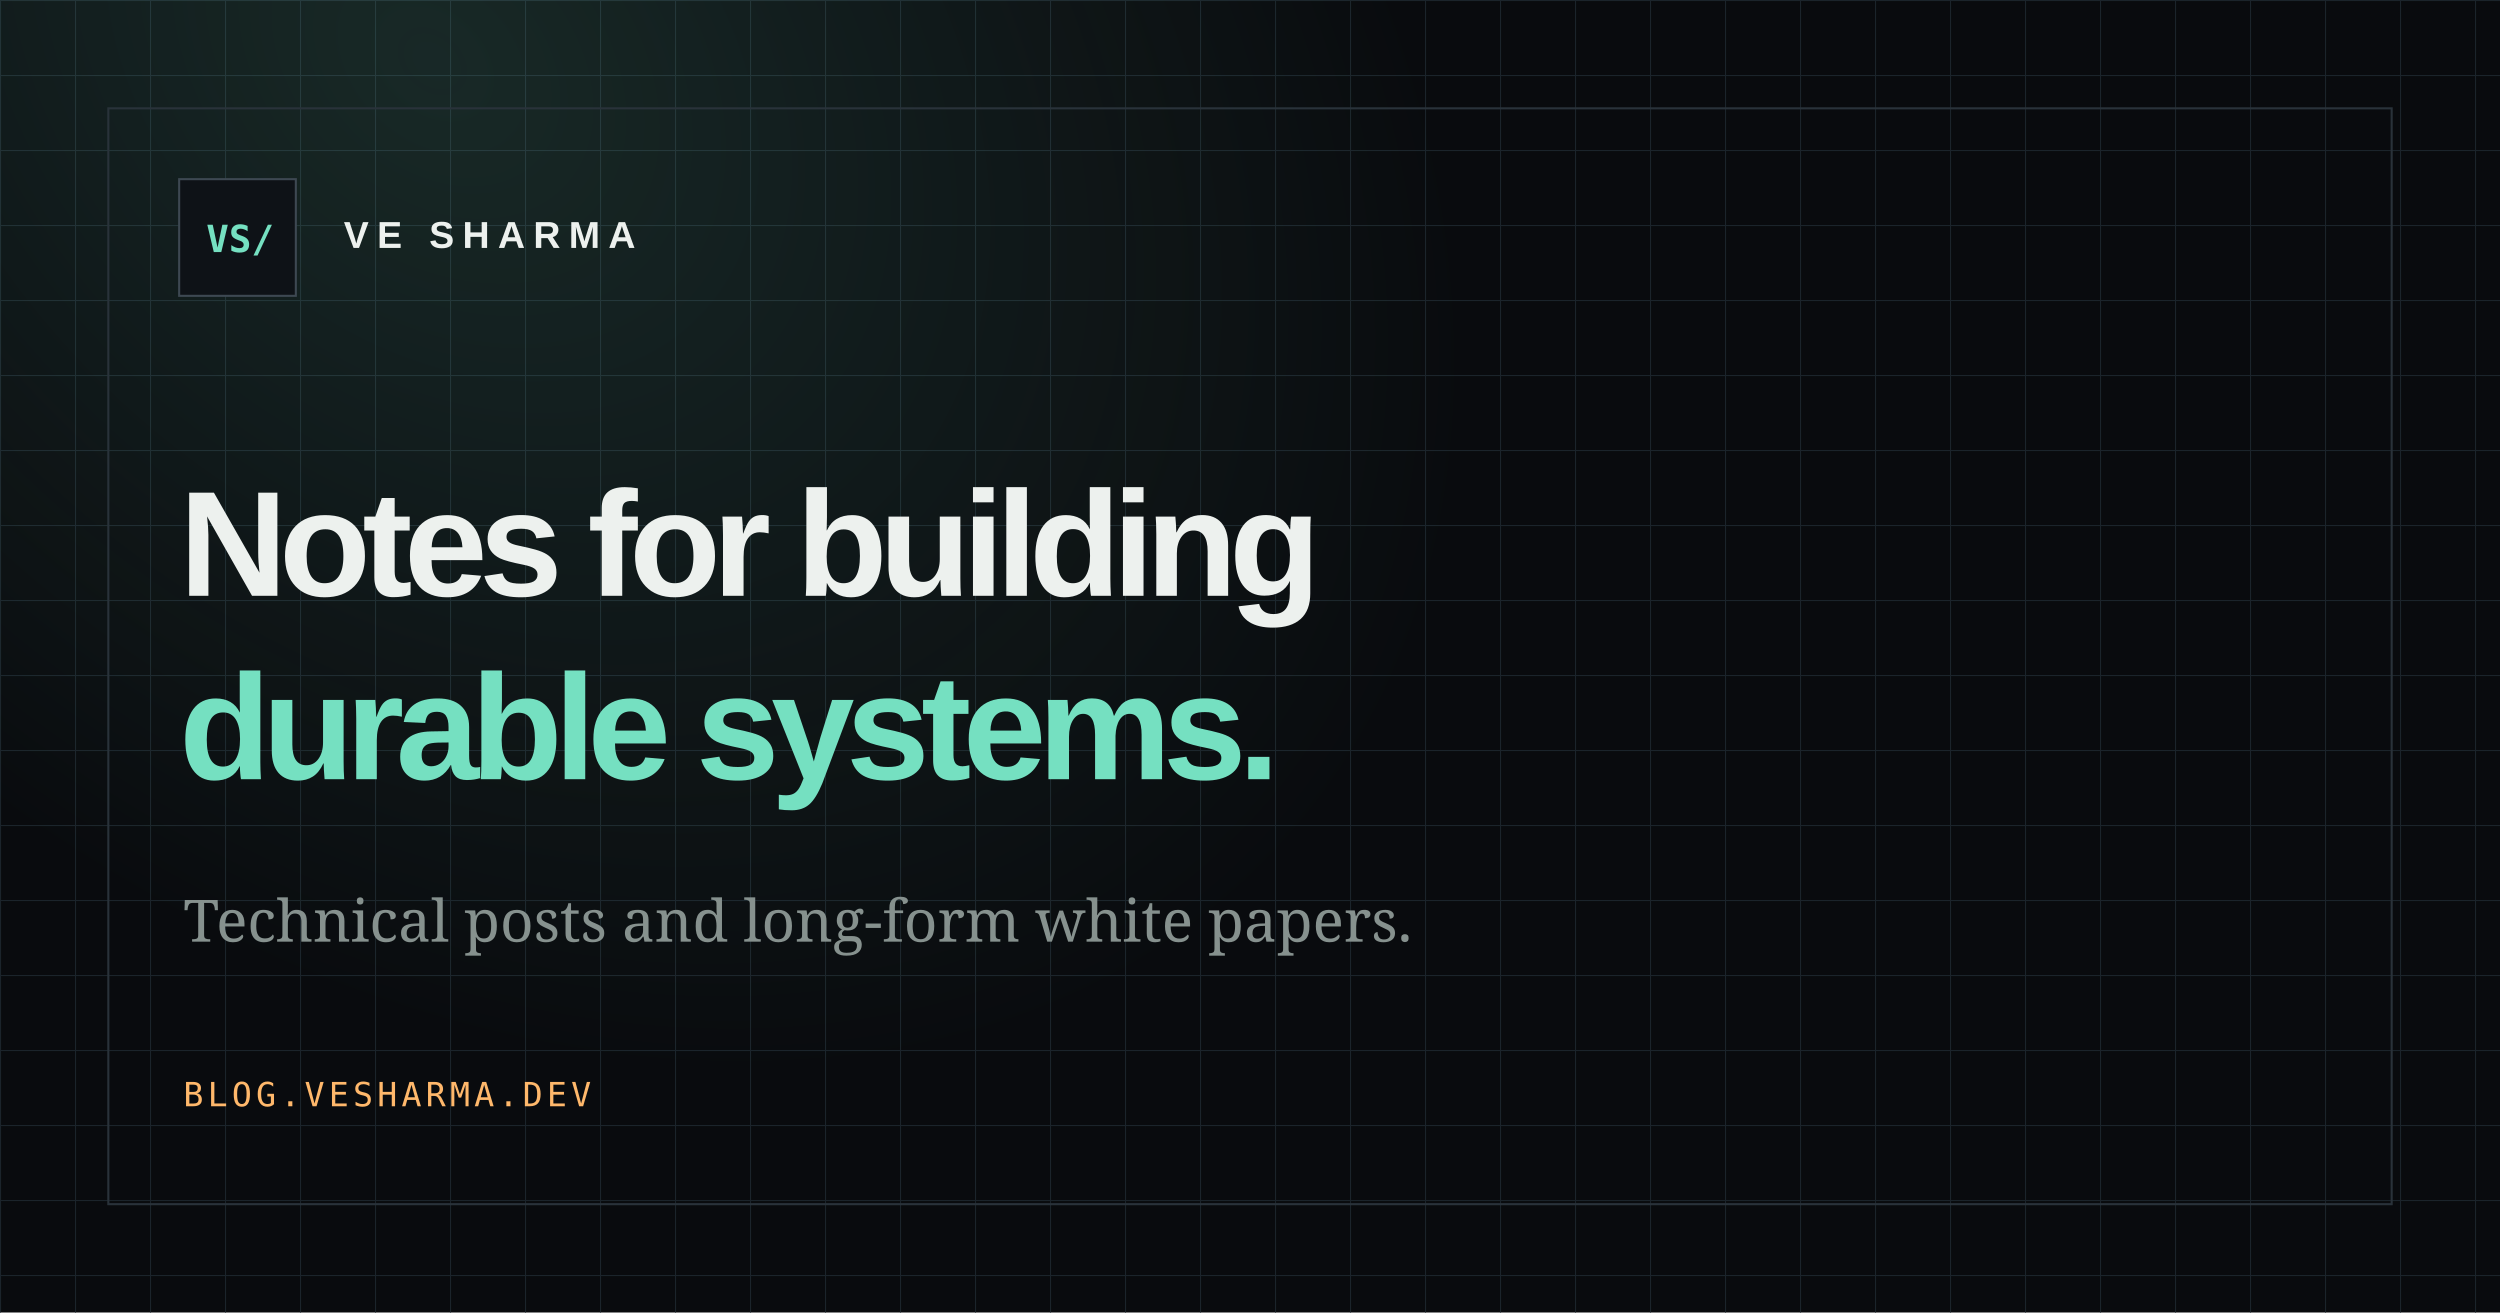
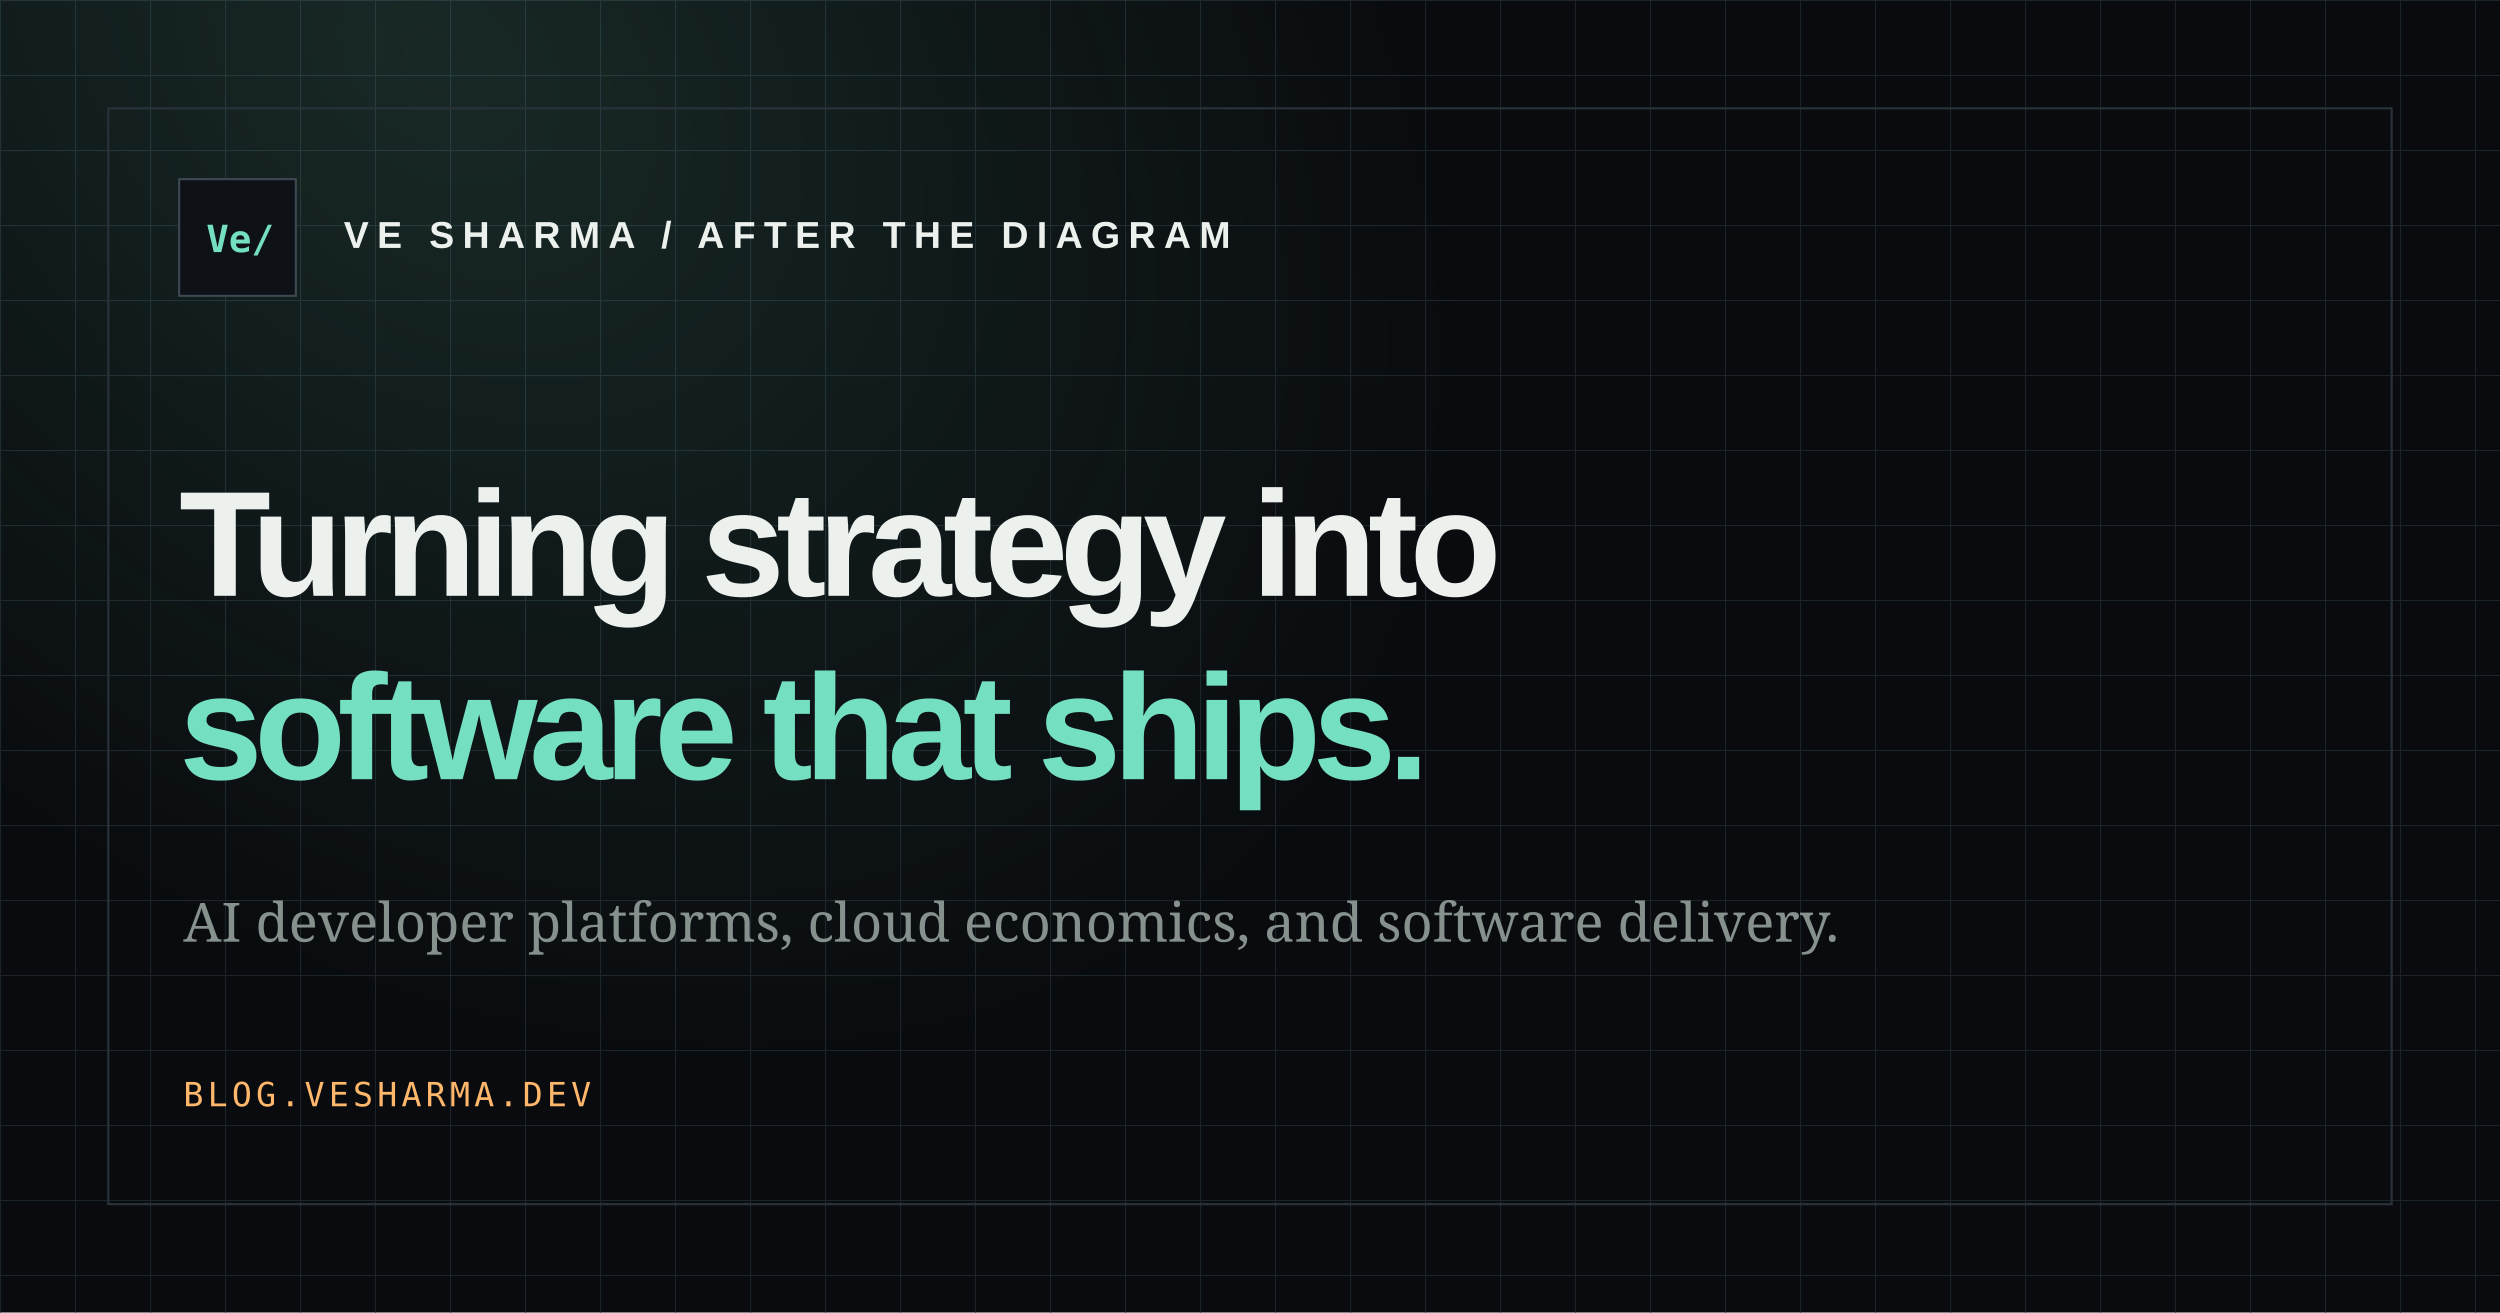
<svg xmlns="http://www.w3.org/2000/svg" width="1200" height="630" viewBox="0 0 1200 630">
  <defs>
    <pattern id="grid" width="36" height="36" patternUnits="userSpaceOnUse">
      <path d="M36 0H0V36" fill="none" stroke="#1b242b" stroke-width="1" />
    </pattern>
    <radialGradient id="glow" cx="0" cy="0" r="1" gradientTransform="translate(210 30) rotate(43) scale(560 410)" gradientUnits="userSpaceOnUse">
      <stop stop-color="#75e0c1" stop-opacity=".14" />
      <stop offset="1" stop-color="#75e0c1" stop-opacity="0" />
    </radialGradient>
  </defs>
  <rect width="1200" height="630" fill="#090b0e" />
  <rect width="1200" height="630" fill="url(#grid)" />
  <rect width="1200" height="630" fill="url(#glow)" />
  <rect x="52" y="52" width="1096" height="526" fill="none" stroke="#29323a" />
  <rect x="86" y="86" width="56" height="56" fill="#0e1217" stroke="#3d4852" />
-   <text x="99" y="121" fill="#75e0c1" font-family="ui-monospace, monospace" font-size="18" font-weight="700">VS/</text>
-   <text x="165" y="119" fill="#edf1ee" font-family="Arial, sans-serif" font-size="18" font-weight="700" letter-spacing="4">VE SHARMA</text>
-   <text x="86" y="286" fill="#edf1ee" font-family="Arial, sans-serif" font-size="72" font-weight="700" letter-spacing="-4">Notes for building</text>
-   <text x="86" y="374" fill="#75e0c1" font-family="Arial, sans-serif" font-size="72" font-weight="700" letter-spacing="-4">durable systems.</text>
-   <text x="88" y="452" fill="#86918e" font-family="Georgia, serif" font-size="28">Technical posts and long-form white papers.</text>
+   <text x="99" y="121" fill="#75e0c1" font-family="ui-monospace, monospace" font-size="18" font-weight="700">Ve/</text>
+   <text x="165" y="119" fill="#edf1ee" font-family="Arial, sans-serif" font-size="18" font-weight="700" letter-spacing="4">VE SHARMA / AFTER THE DIAGRAM</text>
+   <text x="86" y="286" fill="#edf1ee" font-family="Arial, sans-serif" font-size="72" font-weight="700" letter-spacing="-4">Turning strategy into</text>
+   <text x="86" y="374" fill="#75e0c1" font-family="Arial, sans-serif" font-size="72" font-weight="700" letter-spacing="-4">software that ships.</text>
+   <text x="88" y="452" fill="#86918e" font-family="Georgia, serif" font-size="26">AI developer platforms, cloud economics, and software delivery.</text>
  <text x="88" y="531" fill="#ffb86b" font-family="ui-monospace, monospace" font-size="16" letter-spacing="2">BLOG.VESHARMA.DEV</text>
</svg>
